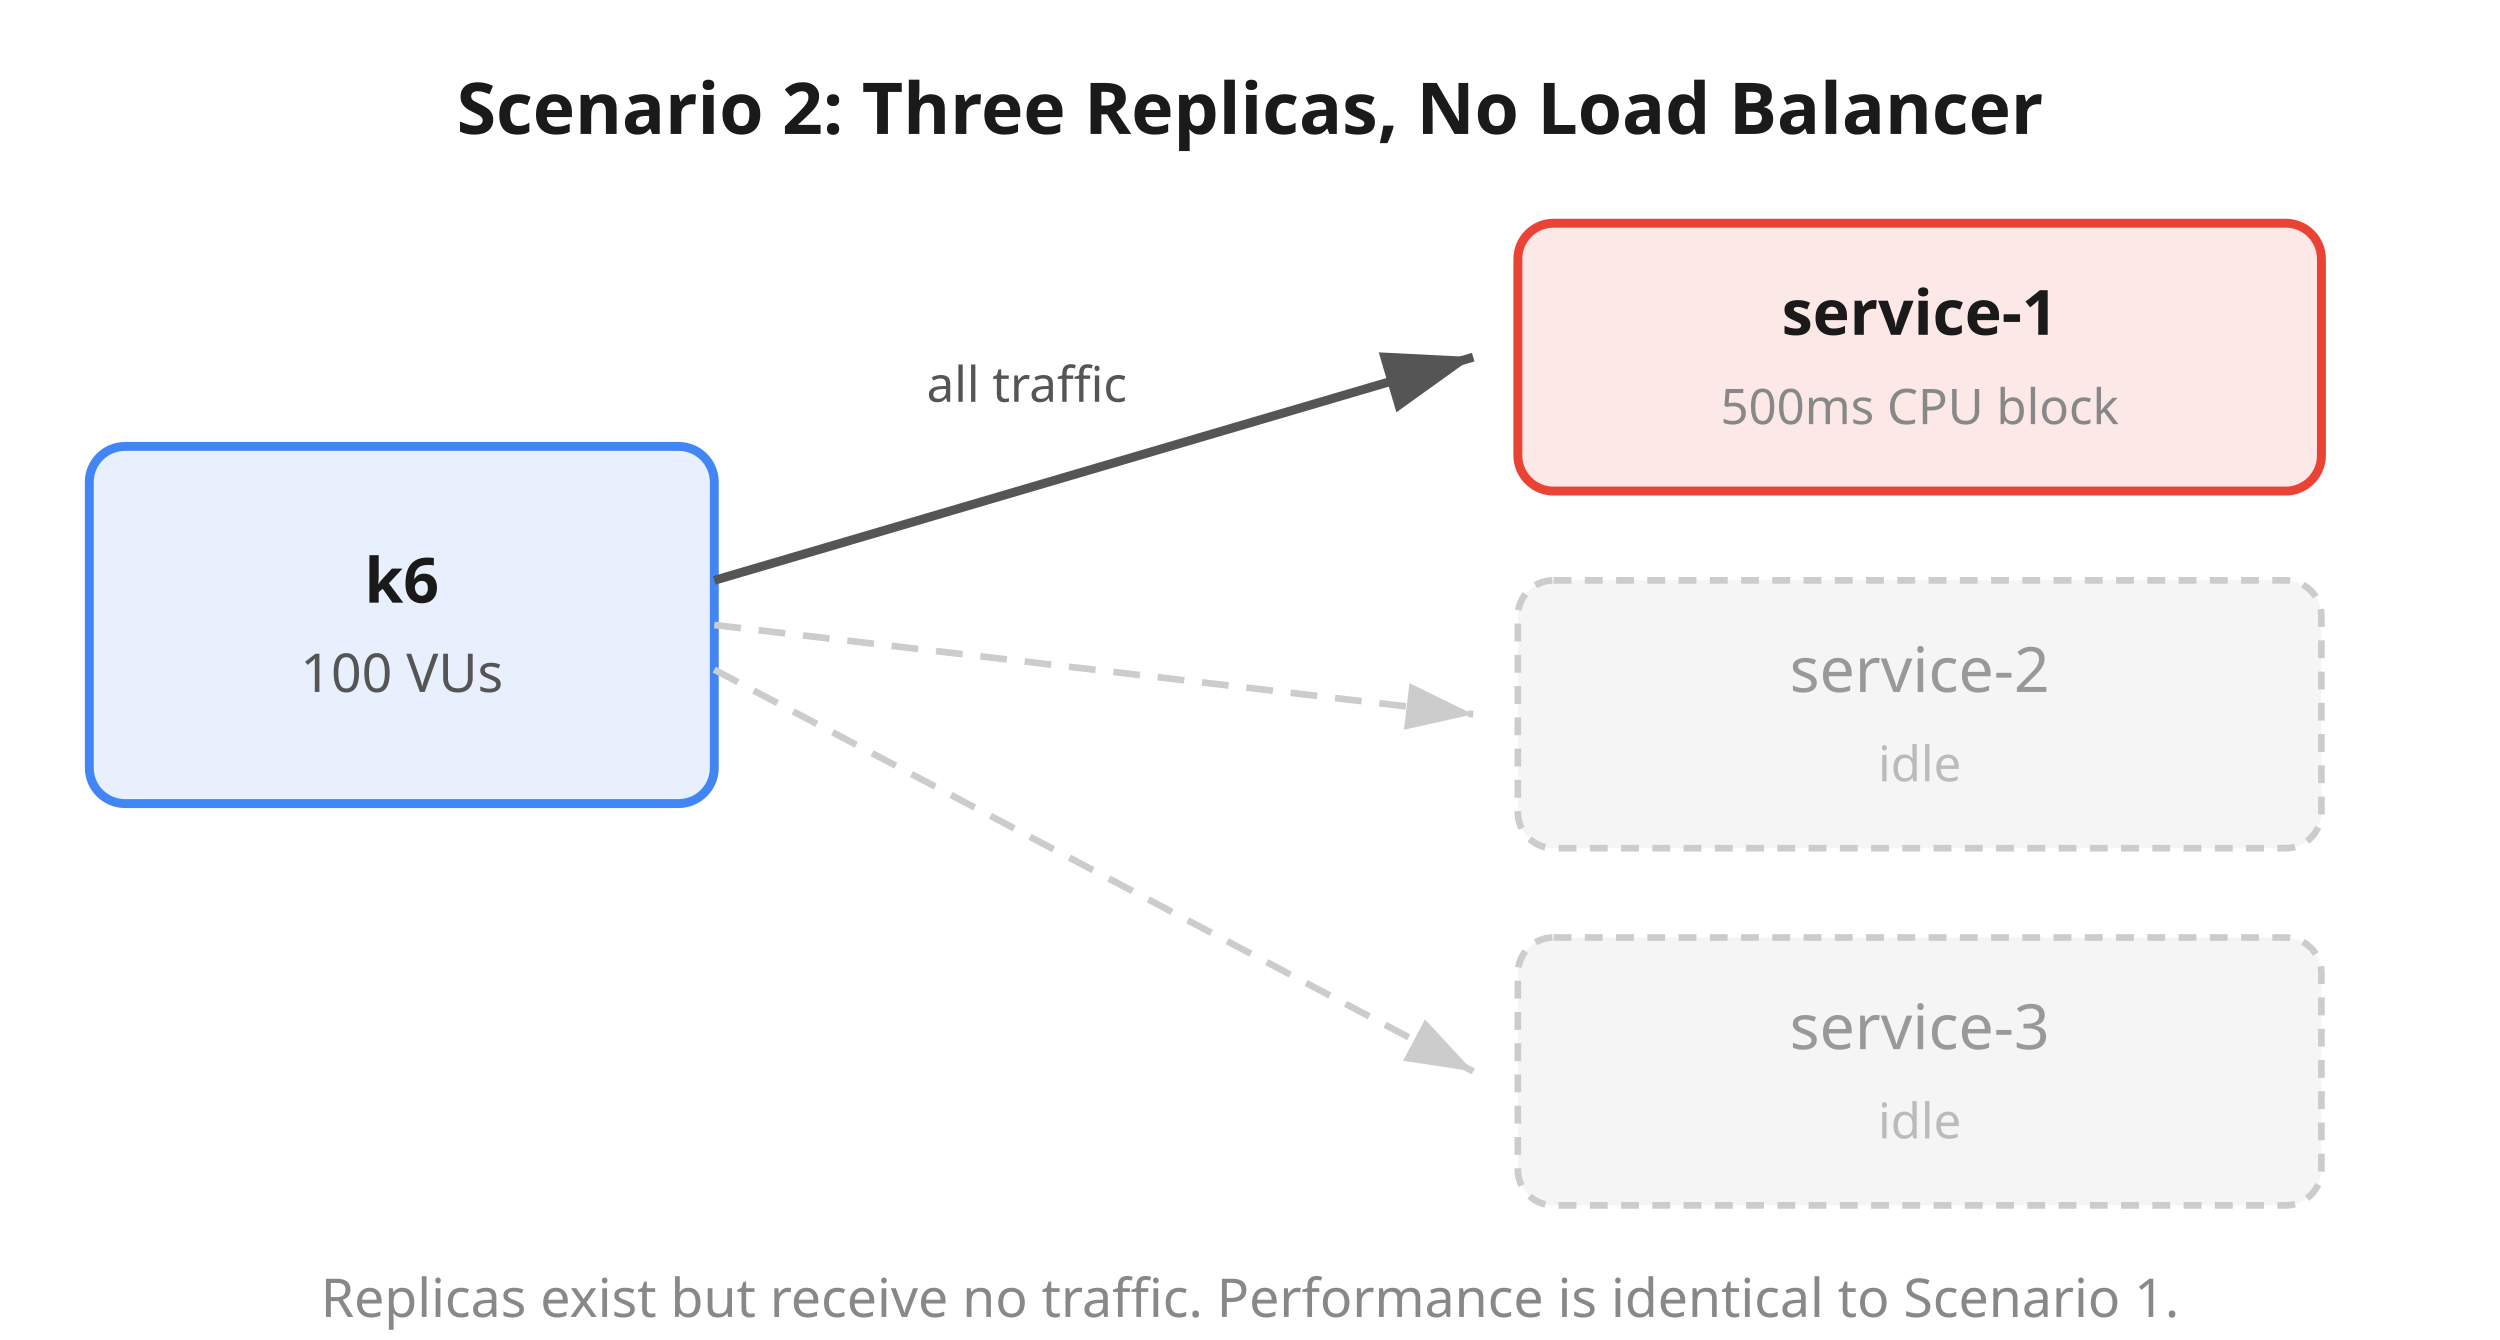
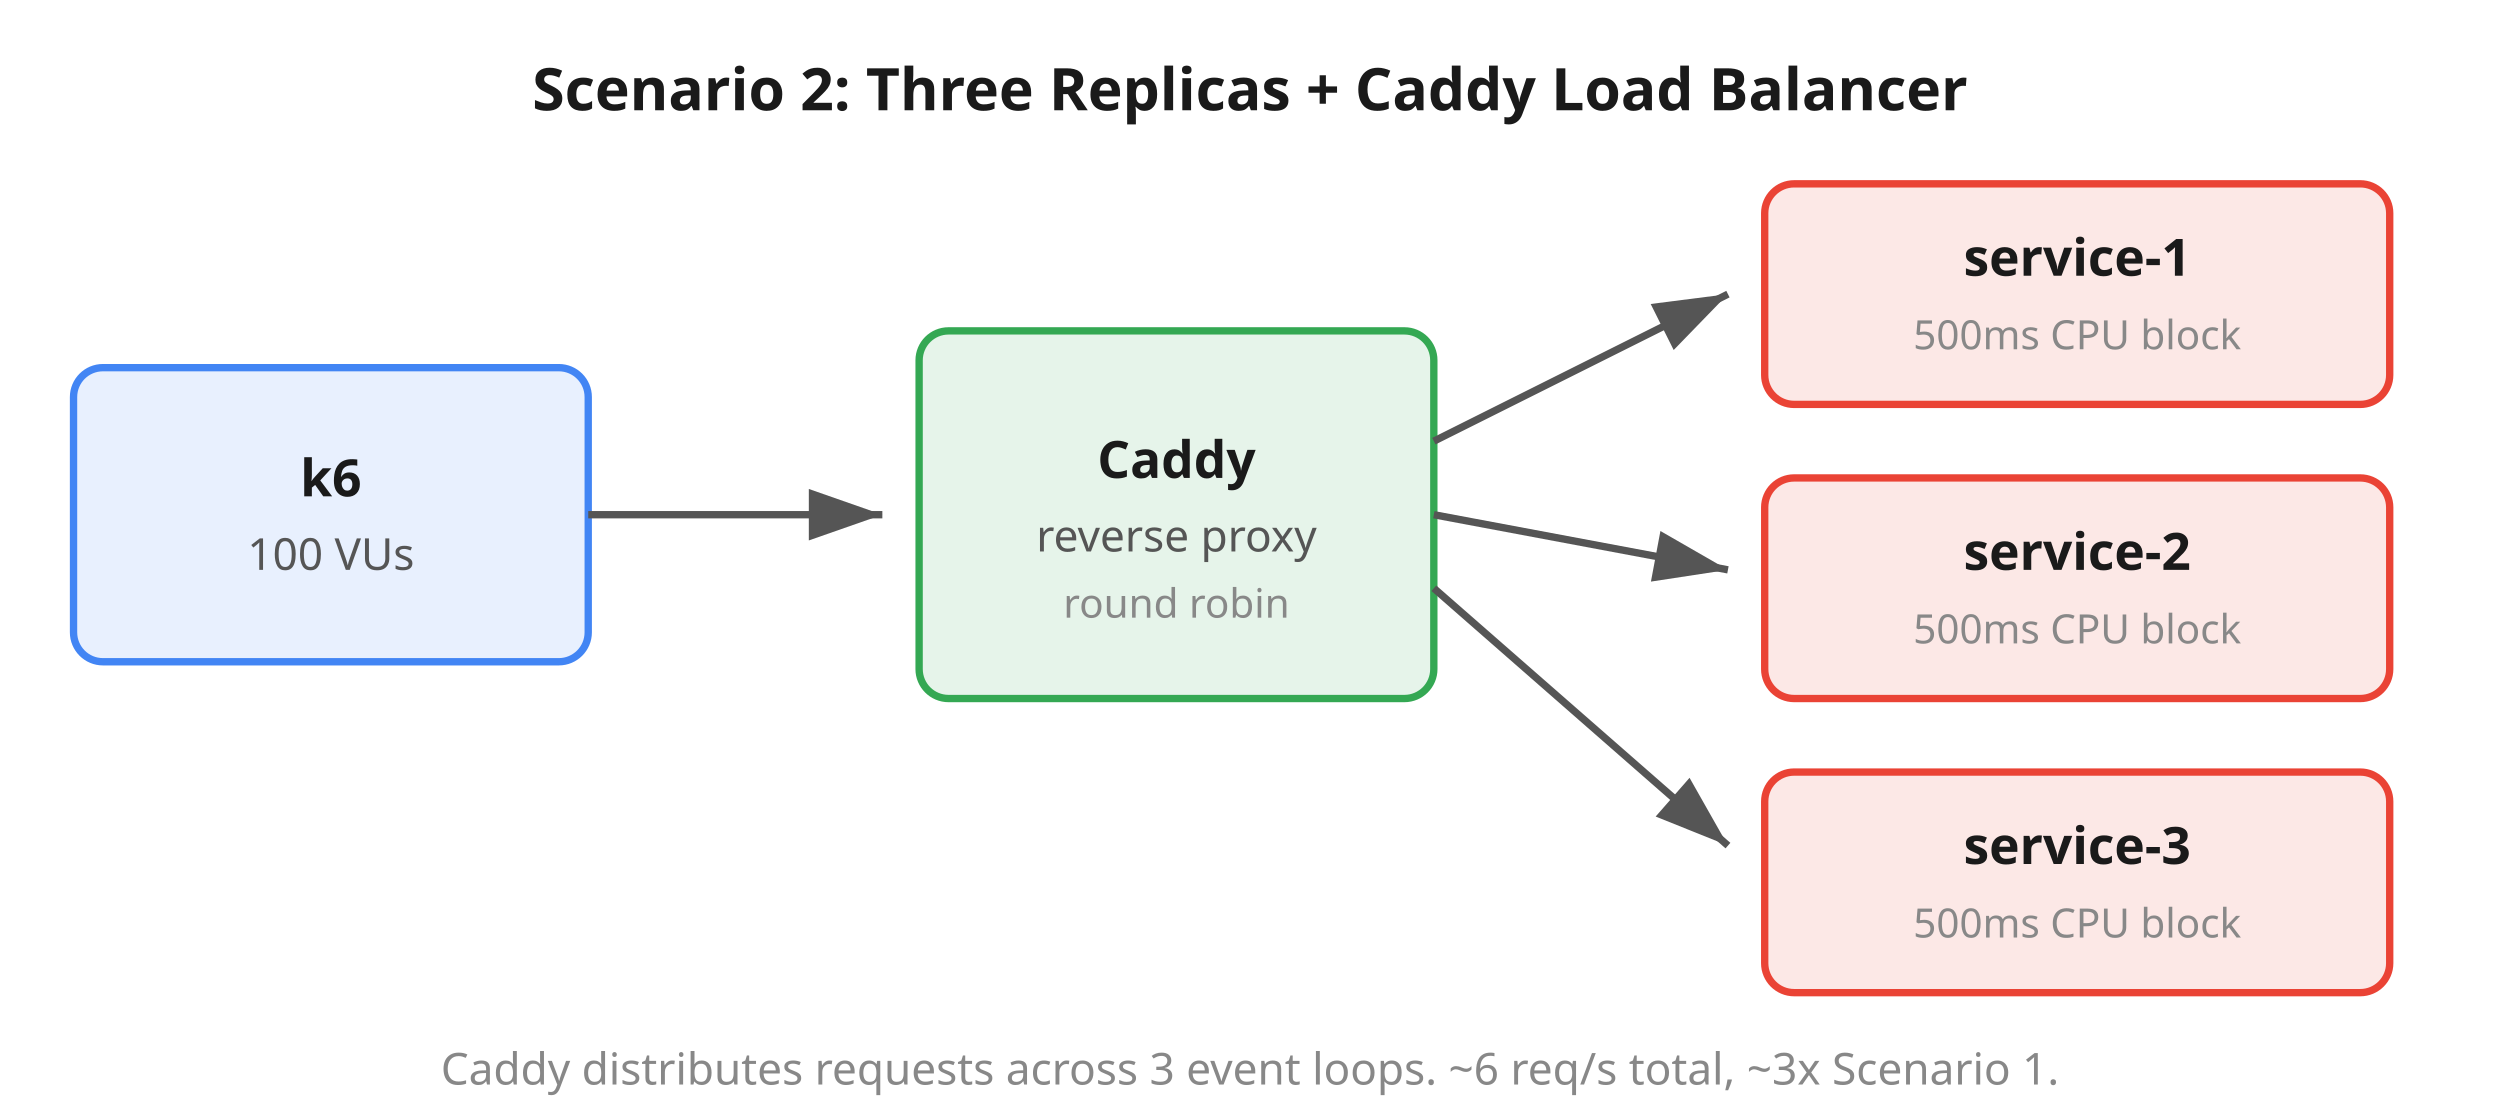
- <svg xmlns="http://www.w3.org/2000/svg" viewBox="0 0 560 300" font-family="system-ui, sans-serif" font-size="14">
+ <svg xmlns="http://www.w3.org/2000/svg" viewBox="0 0 680 300" font-family="system-ui, sans-serif" font-size="14">
  <defs>
-     <marker id="arrow2" markerWidth="10" markerHeight="7" refX="10" refY="3.5" orient="auto">
+     <marker id="arrow3" markerWidth="10" markerHeight="7" refX="10" refY="3.5" orient="auto">
      <polygon points="0 0, 10 3.5, 0 7" fill="#555" />
    </marker>
-     <marker id="arrow2g" markerWidth="10" markerHeight="7" refX="10" refY="3.5" orient="auto">
-       <polygon points="0 0, 10 3.5, 0 7" fill="#ccc" />
-     </marker>
  </defs>
-   <text x="280" y="30" text-anchor="middle" font-size="16" font-weight="bold" fill="#1a1a1a">Scenario 2: Three Replicas, No Load Balancer</text>
+   <text x="340" y="30" text-anchor="middle" font-size="16" font-weight="bold" fill="#1a1a1a">Scenario 2: Three Replicas + Caddy Load Balancer</text>
  <rect x="20" y="100" width="140" height="80" rx="8" fill="#e8f0fe" stroke="#4285f4" stroke-width="2" />
  <text x="90" y="135" text-anchor="middle" font-weight="bold" fill="#1a1a1a">k6</text>
  <text x="90" y="155" text-anchor="middle" font-size="12" fill="#555">100 VUs</text>
-   <line x1="160" y1="130" x2="330" y2="80" stroke="#555" stroke-width="2" marker-end="url(#arrow2)" />
-   <text x="230" y="90" text-anchor="middle" font-size="11" fill="#555">all traffic</text>
-   <line x1="160" y1="140" x2="330" y2="160" stroke="#ccc" stroke-width="1.5" stroke-dasharray="6,4" marker-end="url(#arrow2g)" />
-   <line x1="160" y1="150" x2="330" y2="240" stroke="#ccc" stroke-width="1.5" stroke-dasharray="6,4" marker-end="url(#arrow2g)" />
-   <rect x="340" y="50" width="180" height="60" rx="8" fill="#fce8e6" stroke="#ea4335" stroke-width="2" />
-   <text x="430" y="75" text-anchor="middle" font-weight="bold" fill="#1a1a1a">service-1</text>
-   <text x="430" y="95" text-anchor="middle" font-size="11" fill="#888">500ms CPU block</text>
-   <rect x="340" y="130" width="180" height="60" rx="8" fill="#f5f5f5" stroke="#ccc" stroke-width="1.5" stroke-dasharray="4,3" />
-   <text x="430" y="155" text-anchor="middle" fill="#999">service-2</text>
-   <text x="430" y="175" text-anchor="middle" font-size="11" fill="#bbb">idle</text>
-   <rect x="340" y="210" width="180" height="60" rx="8" fill="#f5f5f5" stroke="#ccc" stroke-width="1.5" stroke-dasharray="4,3" />
-   <text x="430" y="235" text-anchor="middle" fill="#999">service-3</text>
-   <text x="430" y="255" text-anchor="middle" font-size="11" fill="#bbb">idle</text>
-   <text x="280" y="295" text-anchor="middle" font-size="12" fill="#888">Replicas exist but receive no traffic. Performance is identical to Scenario 1.</text>
+   <line x1="160" y1="140" x2="240" y2="140" stroke="#555" stroke-width="2" marker-end="url(#arrow3)" />
+   <rect x="250" y="90" width="140" height="100" rx="8" fill="#e6f4ea" stroke="#34a853" stroke-width="2" />
+   <text x="320" y="130" text-anchor="middle" font-weight="bold" fill="#1a1a1a">Caddy</text>
+   <text x="320" y="150" text-anchor="middle" font-size="12" fill="#555">reverse proxy</text>
+   <text x="320" y="168" text-anchor="middle" font-size="11" fill="#888">round robin</text>
+   <line x1="390" y1="120" x2="470" y2="80" stroke="#555" stroke-width="2" marker-end="url(#arrow3)" />
+   <line x1="390" y1="140" x2="470" y2="155" stroke="#555" stroke-width="2" marker-end="url(#arrow3)" />
+   <line x1="390" y1="160" x2="470" y2="230" stroke="#555" stroke-width="2" marker-end="url(#arrow3)" />
+   <rect x="480" y="50" width="170" height="60" rx="8" fill="#fce8e6" stroke="#ea4335" stroke-width="2" />
+   <text x="565" y="75" text-anchor="middle" font-weight="bold" fill="#1a1a1a">service-1</text>
+   <text x="565" y="95" text-anchor="middle" font-size="11" fill="#888">500ms CPU block</text>
+   <rect x="480" y="130" width="170" height="60" rx="8" fill="#fce8e6" stroke="#ea4335" stroke-width="2" />
+   <text x="565" y="155" text-anchor="middle" font-weight="bold" fill="#1a1a1a">service-2</text>
+   <text x="565" y="175" text-anchor="middle" font-size="11" fill="#888">500ms CPU block</text>
+   <rect x="480" y="210" width="170" height="60" rx="8" fill="#fce8e6" stroke="#ea4335" stroke-width="2" />
+   <text x="565" y="235" text-anchor="middle" font-weight="bold" fill="#1a1a1a">service-3</text>
+   <text x="565" y="255" text-anchor="middle" font-size="11" fill="#888">500ms CPU block</text>
+   <text x="340" y="295" text-anchor="middle" font-size="12" fill="#888">Caddy distributes requests across 3 event loops. ~6 req/s total, ~3x Scenario 1.</text>
</svg>
